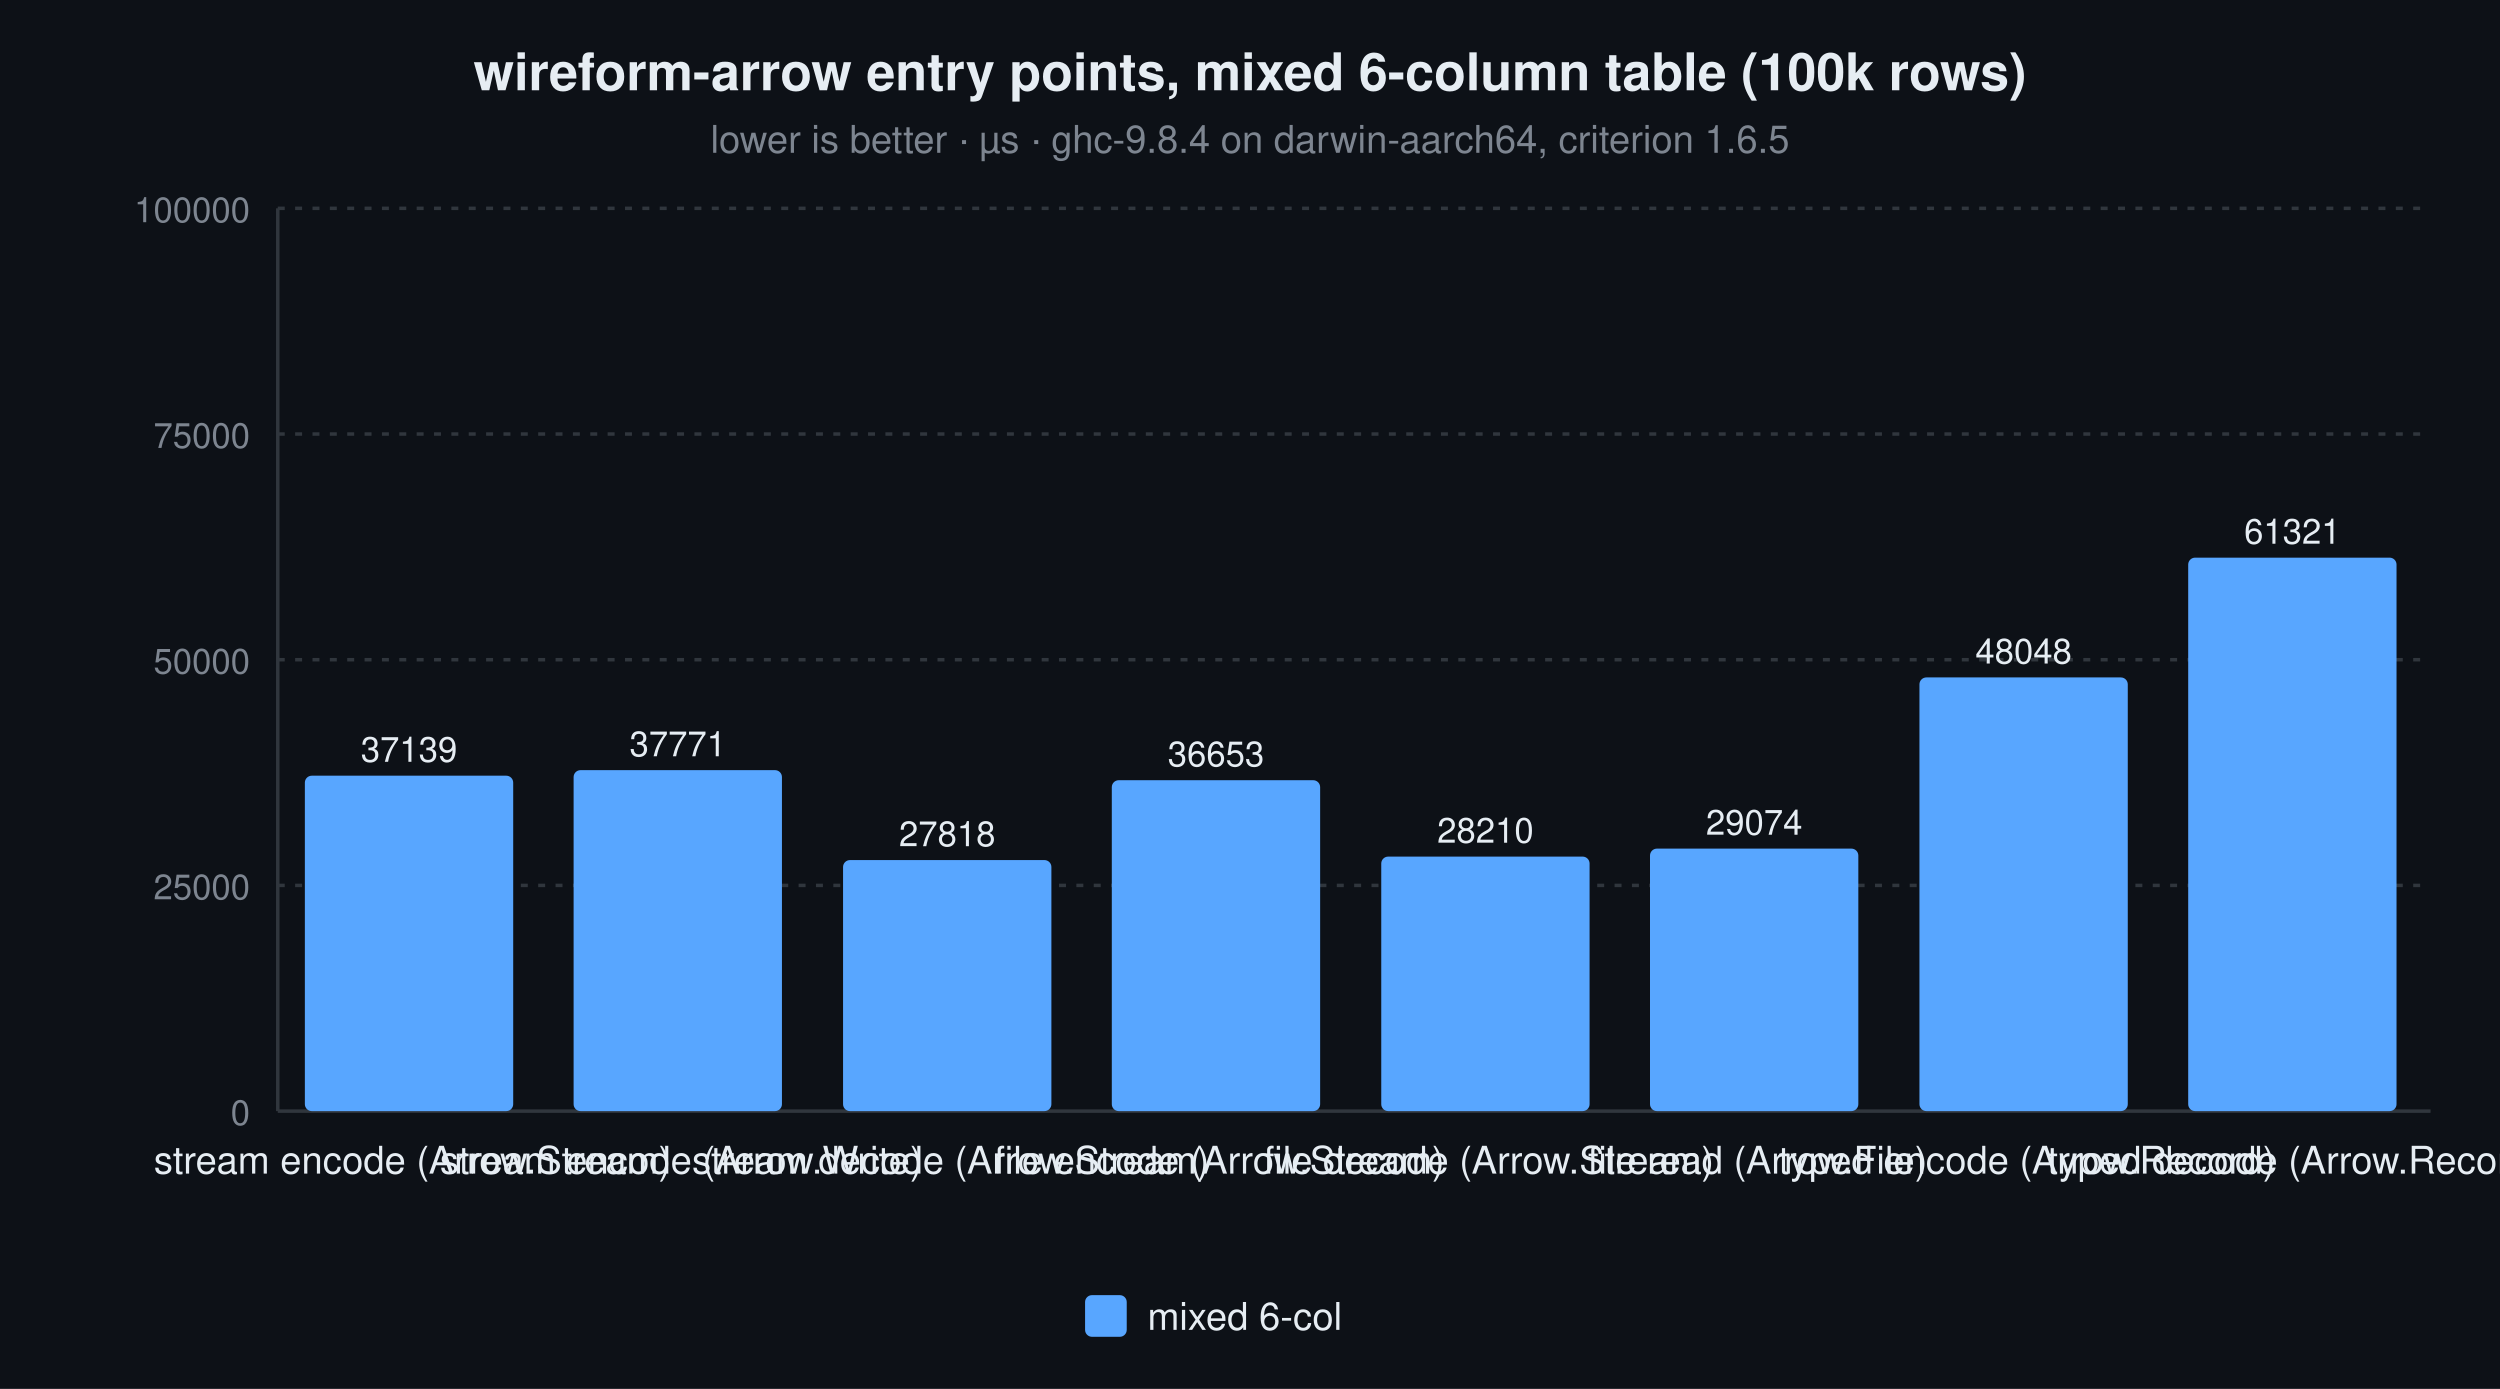
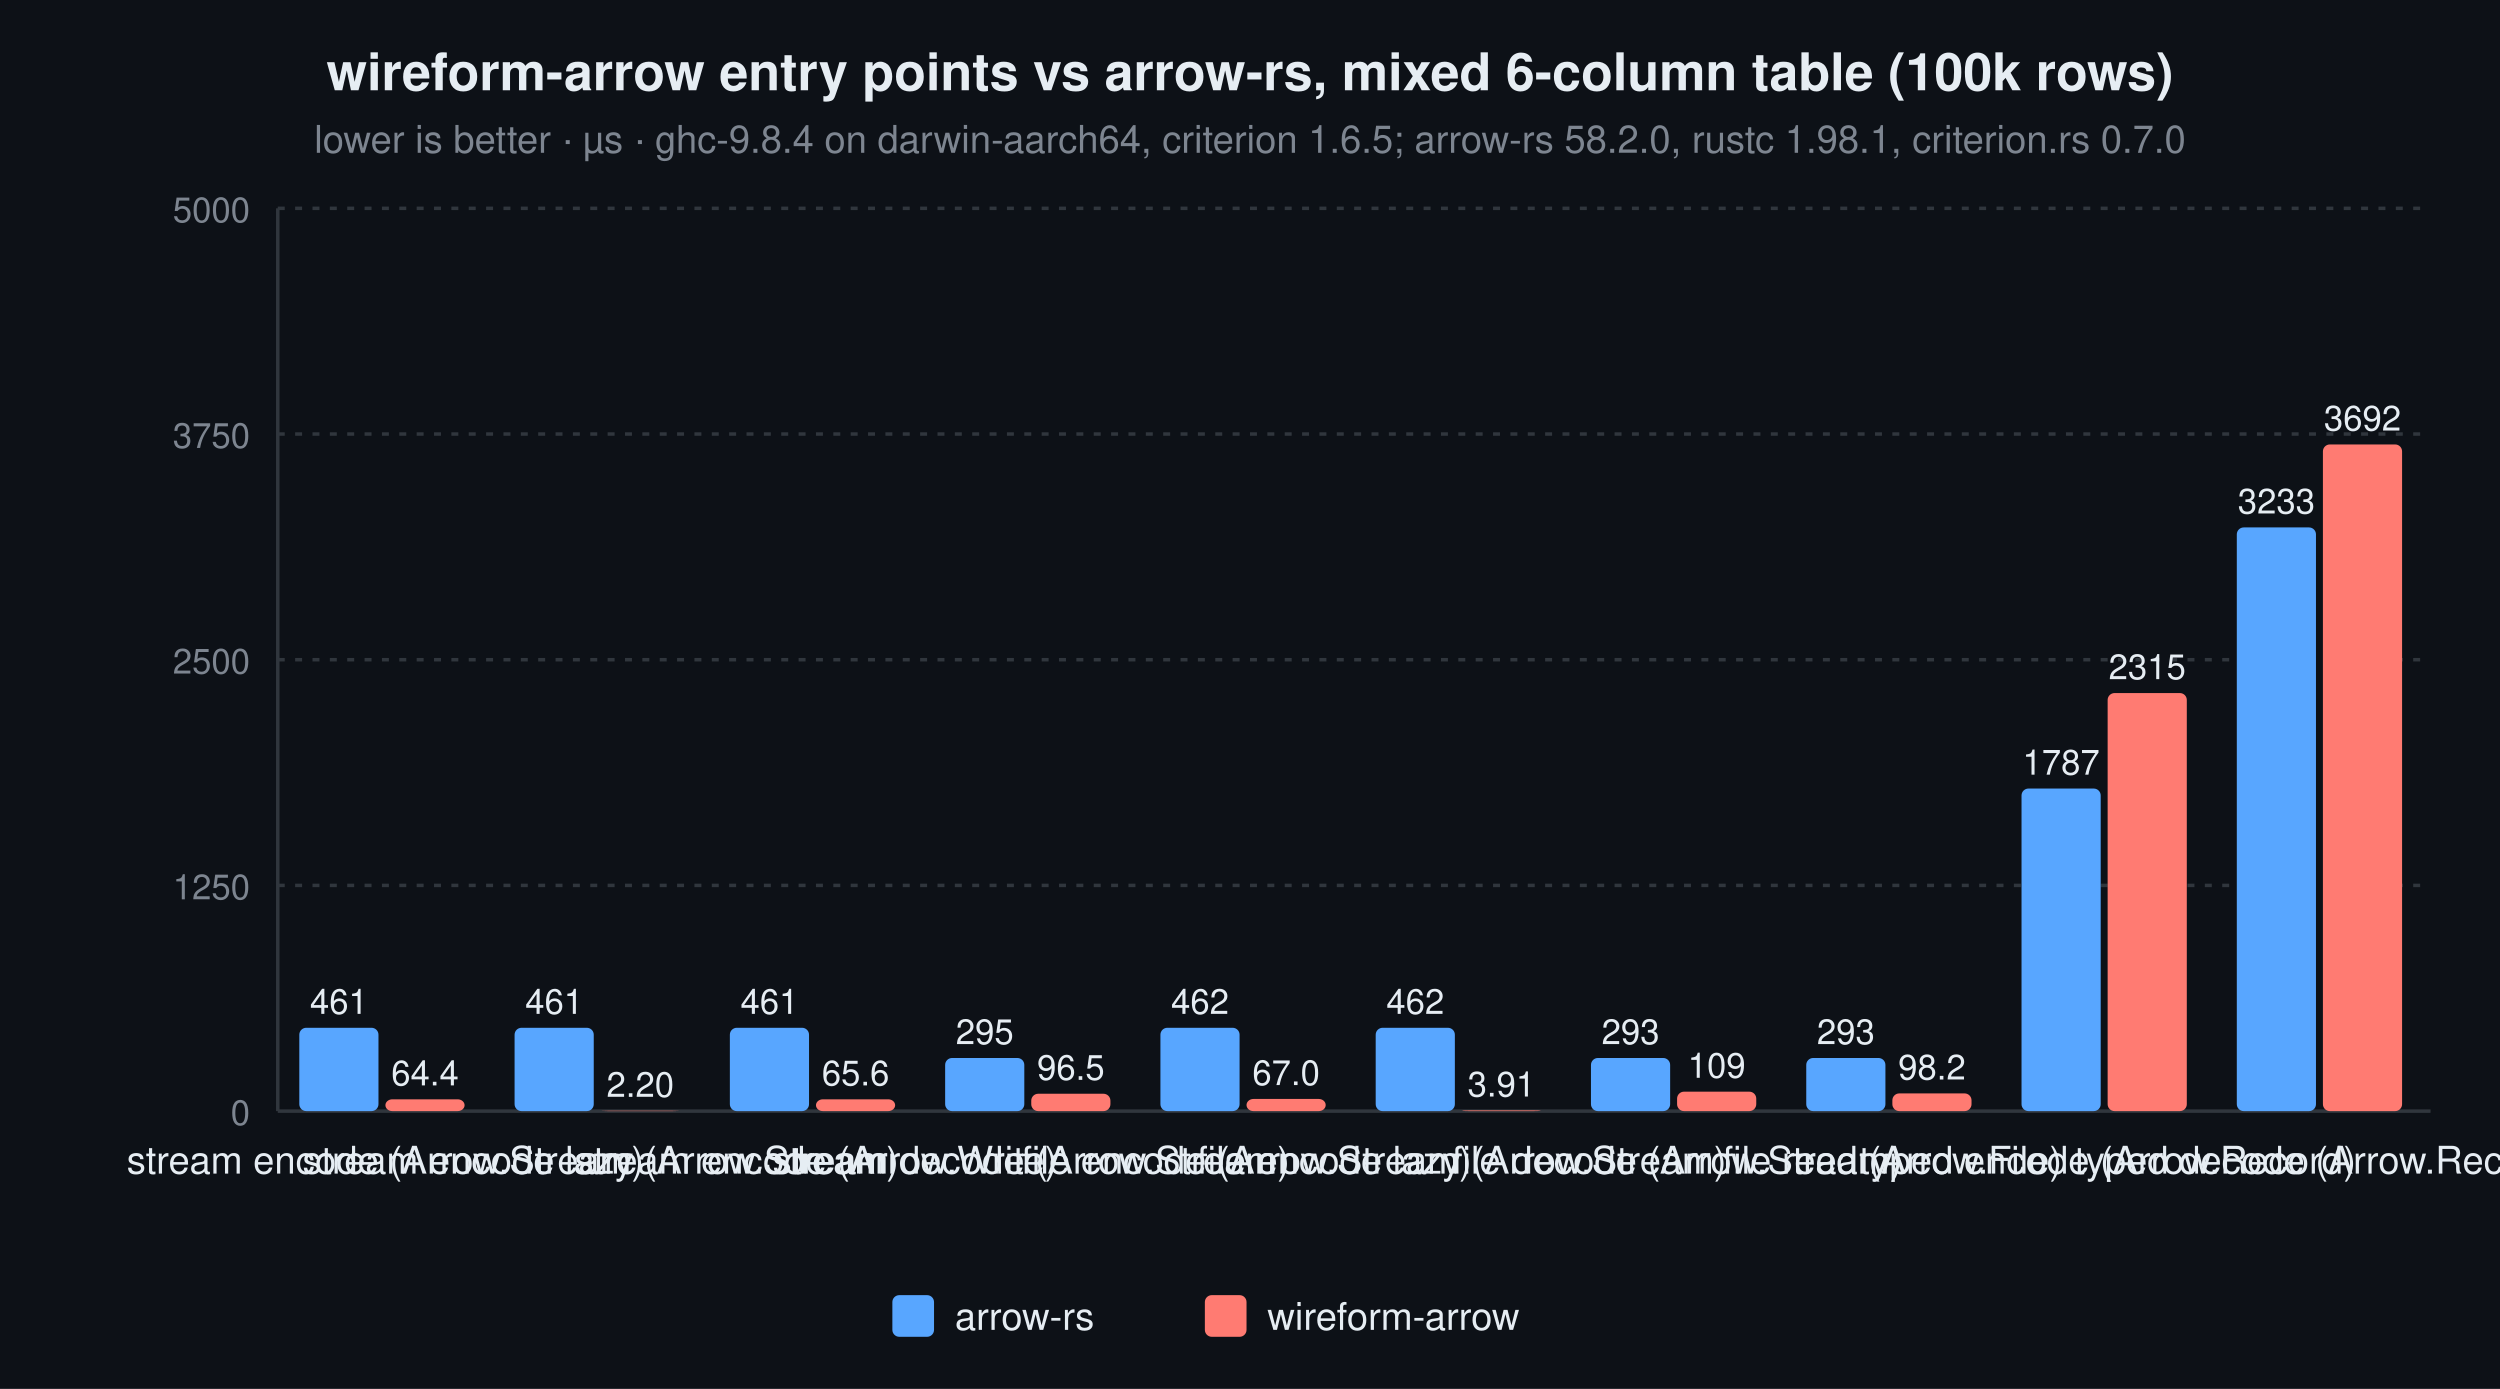
<svg xmlns="http://www.w3.org/2000/svg" viewBox="0 0 720 400" width="720" height="400" font-family="ui-sans-serif, system-ui, -apple-system, BlinkMacSystemFont, &quot;Segoe UI&quot;, Helvetica, Arial, sans-serif" font-size="12">
  <rect x="0" y="0" width="720" height="400" fill="#0d1117" />
-   <text x="360" y="26" text-anchor="middle" font-size="15" font-weight="600" fill="#e6edf3">wireform-arrow entry points, mixed 6-column table (100k rows)</text>
-   <text x="360" y="44" text-anchor="middle" font-size="11" fill="#7d8590">lower is better · µs · ghc-9.8.4 on darwin-aarch64, criterion 1.6.5</text>
+   <text x="360" y="26" text-anchor="middle" font-size="15" font-weight="600" fill="#e6edf3">wireform-arrow entry points vs arrow-rs, mixed 6-column table (100k rows)</text>
+   <text x="360" y="44" text-anchor="middle" font-size="11" fill="#7d8590">lower is better · µs · ghc-9.8.4 on darwin-aarch64, criterion 1.6.5; arrow-rs 58.2.0, rustc 1.98.1, criterion.rs 0.7.0</text>
  <g stroke="#30363d" stroke-width="1">
    <line x1="80" y1="320" x2="700" y2="320" />
    <line x1="80" y1="60" x2="80" y2="320" />
  </g>
  <g>
    <g />
    <text x="72" y="324" text-anchor="end" font-size="10" fill="#7d8590">0</text>
    <line x1="80" y1="255" x2="700" y2="255" stroke="#30363d" stroke-width="1" stroke-dasharray="2 3" />
-     <text x="72" y="259" text-anchor="end" font-size="10" fill="#7d8590">25000</text>
+     <text x="72" y="259" text-anchor="end" font-size="10" fill="#7d8590">1250</text>
    <line x1="80" y1="190" x2="700" y2="190" stroke="#30363d" stroke-width="1" stroke-dasharray="2 3" />
-     <text x="72" y="194" text-anchor="end" font-size="10" fill="#7d8590">50000</text>
+     <text x="72" y="194" text-anchor="end" font-size="10" fill="#7d8590">2500</text>
    <line x1="80" y1="125" x2="700" y2="125" stroke="#30363d" stroke-width="1" stroke-dasharray="2 3" />
-     <text x="72" y="129" text-anchor="end" font-size="10" fill="#7d8590">75000</text>
+     <text x="72" y="129" text-anchor="end" font-size="10" fill="#7d8590">3750</text>
    <line x1="80" y1="60" x2="700" y2="60" stroke="#30363d" stroke-width="1" stroke-dasharray="2 3" />
-     <text x="72" y="64" text-anchor="end" font-size="10" fill="#7d8590">100000</text>
+     <text x="72" y="64" text-anchor="end" font-size="10" fill="#7d8590">5000</text>
  </g>
  <g>
-     <rect x="87.8" y="223.4" width="60" height="96.6" rx="2" fill="#58a6ff" />
-     <rect x="165.2" y="221.8" width="60" height="98.2" rx="2" fill="#58a6ff" />
-     <rect x="242.8" y="247.7" width="60" height="72.3" rx="2" fill="#58a6ff" />
-     <rect x="320.2" y="224.7" width="60" height="95.3" rx="2" fill="#58a6ff" />
-     <rect x="397.8" y="246.7" width="60" height="73.3" rx="2" fill="#58a6ff" />
-     <rect x="475.2" y="244.4" width="60" height="75.6" rx="2" fill="#58a6ff" />
-     <rect x="552.8" y="195.1" width="60" height="124.9" rx="2" fill="#58a6ff" />
-     <rect x="630.2" y="160.6" width="60" height="159.4" rx="2" fill="#58a6ff" />
+     <rect x="86.2" y="296.0" width="22.8" height="24.0" rx="2" fill="#58a6ff" />
+     <rect x="111" y="316.6" width="22.8" height="3.4" rx="2" fill="#ff7b72" />
+     <rect x="148.2" y="296.0" width="22.8" height="24.0" rx="2" fill="#58a6ff" />
+     <rect x="173" y="319.9" width="22.8" height="0.1" rx="2" fill="#ff7b72" />
+     <rect x="210.2" y="296.0" width="22.8" height="24.0" rx="2" fill="#58a6ff" />
+     <rect x="235" y="316.6" width="22.8" height="3.4" rx="2" fill="#ff7b72" />
+     <rect x="272.2" y="304.7" width="22.8" height="15.3" rx="2" fill="#58a6ff" />
+     <rect x="297" y="315.0" width="22.8" height="5.0" rx="2" fill="#ff7b72" />
+     <rect x="334.2" y="296.0" width="22.8" height="24.0" rx="2" fill="#58a6ff" />
+     <rect x="359" y="316.5" width="22.8" height="3.5" rx="2" fill="#ff7b72" />
+     <rect x="396.2" y="296.0" width="22.8" height="24.0" rx="2" fill="#58a6ff" />
+     <rect x="421" y="319.8" width="22.8" height="0.2" rx="2" fill="#ff7b72" />
+     <rect x="458.2" y="304.7" width="22.8" height="15.3" rx="2" fill="#58a6ff" />
+     <rect x="483" y="314.4" width="22.8" height="5.6" rx="2" fill="#ff7b72" />
+     <rect x="520.2" y="304.7" width="22.8" height="15.3" rx="2" fill="#58a6ff" />
+     <rect x="545" y="314.9" width="22.8" height="5.1" rx="2" fill="#ff7b72" />
+     <rect x="582.2" y="227.1" width="22.8" height="92.9" rx="2" fill="#58a6ff" />
+     <rect x="607" y="199.6" width="22.8" height="120.4" rx="2" fill="#ff7b72" />
+     <rect x="644.2" y="151.9" width="22.8" height="168.1" rx="2" fill="#58a6ff" />
+     <rect x="669" y="128.0" width="22.8" height="192.0" rx="2" fill="#ff7b72" />
  </g>
  <g>
-     <text x="117.8" y="219.4" text-anchor="middle" font-size="10" fill="#e6edf3">37139</text>
-     <text x="195.2" y="217.8" text-anchor="middle" font-size="10" fill="#e6edf3">37771</text>
-     <text x="272.8" y="243.7" text-anchor="middle" font-size="10" fill="#e6edf3">27818</text>
-     <text x="350.2" y="220.7" text-anchor="middle" font-size="10" fill="#e6edf3">36653</text>
-     <text x="427.8" y="242.7" text-anchor="middle" font-size="10" fill="#e6edf3">28210</text>
-     <text x="505.2" y="240.4" text-anchor="middle" font-size="10" fill="#e6edf3">29074</text>
-     <text x="582.8" y="191.1" text-anchor="middle" font-size="10" fill="#e6edf3">48048</text>
-     <text x="660.2" y="156.6" text-anchor="middle" font-size="10" fill="#e6edf3">61321</text>
+     <text x="97.6" y="292.0" text-anchor="middle" font-size="10" fill="#e6edf3">461</text>
+     <text x="122.4" y="312.6" text-anchor="middle" font-size="10" fill="#e6edf3">64.4</text>
+     <text x="159.6" y="292.0" text-anchor="middle" font-size="10" fill="#e6edf3">461</text>
+     <text x="184.4" y="315.9" text-anchor="middle" font-size="10" fill="#e6edf3">2.20</text>
+     <text x="221.6" y="292.0" text-anchor="middle" font-size="10" fill="#e6edf3">461</text>
+     <text x="246.4" y="312.6" text-anchor="middle" font-size="10" fill="#e6edf3">65.6</text>
+     <text x="283.6" y="300.7" text-anchor="middle" font-size="10" fill="#e6edf3">295</text>
+     <text x="308.4" y="311.0" text-anchor="middle" font-size="10" fill="#e6edf3">96.5</text>
+     <text x="345.6" y="292.0" text-anchor="middle" font-size="10" fill="#e6edf3">462</text>
+     <text x="370.4" y="312.5" text-anchor="middle" font-size="10" fill="#e6edf3">67.0</text>
+     <text x="407.6" y="292.0" text-anchor="middle" font-size="10" fill="#e6edf3">462</text>
+     <text x="432.4" y="315.8" text-anchor="middle" font-size="10" fill="#e6edf3">3.91</text>
+     <text x="469.6" y="300.7" text-anchor="middle" font-size="10" fill="#e6edf3">293</text>
+     <text x="494.4" y="310.4" text-anchor="middle" font-size="10" fill="#e6edf3">109</text>
+     <text x="531.6" y="300.7" text-anchor="middle" font-size="10" fill="#e6edf3">293</text>
+     <text x="556.4" y="310.9" text-anchor="middle" font-size="10" fill="#e6edf3">98.2</text>
+     <text x="593.6" y="223.1" text-anchor="middle" font-size="10" fill="#e6edf3">1787</text>
+     <text x="618.4" y="195.6" text-anchor="middle" font-size="10" fill="#e6edf3">2315</text>
+     <text x="655.6" y="147.9" text-anchor="middle" font-size="10" fill="#e6edf3">3233</text>
+     <text x="680.4" y="124.0" text-anchor="middle" font-size="10" fill="#e6edf3">3692</text>
  </g>
  <g>
-     <text x="118.8" y="338" text-anchor="middle" font-size="11" fill="#e6edf3">stream encode (Arrow.Stream)</text>
-     <text x="196.2" y="338" text-anchor="middle" font-size="11" fill="#e6edf3">stream encode (Arrow.Write)</text>
-     <text x="273.8" y="338" text-anchor="middle" font-size="11" fill="#e6edf3">stream decode (Arrow.Stream)</text>
-     <text x="351.2" y="338" text-anchor="middle" font-size="11" fill="#e6edf3">file encode (Arrow.Stream)</text>
-     <text x="428.8" y="338" text-anchor="middle" font-size="11" fill="#e6edf3">file decode (Arrow.Stream)</text>
-     <text x="506.2" y="338" text-anchor="middle" font-size="11" fill="#e6edf3">file read (Arrow.File)</text>
-     <text x="583.8" y="338" text-anchor="middle" font-size="11" fill="#e6edf3">typed encode (Arrow.Record)</text>
-     <text x="661.2" y="338" text-anchor="middle" font-size="11" fill="#e6edf3">typed decode (Arrow.Record)</text>
+     <text x="111" y="338" text-anchor="middle" font-size="11" fill="#e6edf3">stream encode (Arrow.Stream)</text>
+     <text x="173" y="338" text-anchor="middle" font-size="11" fill="#e6edf3">stream encode lazy (Arrow.Stream)</text>
+     <text x="235" y="338" text-anchor="middle" font-size="11" fill="#e6edf3">stream encode (Arrow.Write)</text>
+     <text x="297" y="338" text-anchor="middle" font-size="11" fill="#e6edf3">stream decode (Arrow.Stream)</text>
+     <text x="359" y="338" text-anchor="middle" font-size="11" fill="#e6edf3">file encode (Arrow.Stream)</text>
+     <text x="421" y="338" text-anchor="middle" font-size="11" fill="#e6edf3">file encode lazy (Arrow.Stream)</text>
+     <text x="483" y="338" text-anchor="middle" font-size="11" fill="#e6edf3">file decode (Arrow.Stream)</text>
+     <text x="545" y="338" text-anchor="middle" font-size="11" fill="#e6edf3">file read (Arrow.File)</text>
+     <text x="607" y="338" text-anchor="middle" font-size="11" fill="#e6edf3">typed encode (Arrow.Record)</text>
+     <text x="669" y="338" text-anchor="middle" font-size="11" fill="#e6edf3">typed decode (Arrow.Record)</text>
  </g>
  <g>
-     <g transform="translate(312.5, 382)">
+     <g transform="translate(257, 382)">
      <rect x="0" y="-9" width="12" height="12" rx="2" fill="#58a6ff" />
-       <text x="18" y="1" font-size="11" fill="#e6edf3">mixed 6-col</text>
+       <text x="18" y="1" font-size="11" fill="#e6edf3">arrow-rs</text>
+     </g>
+     <g transform="translate(347, 382)">
+       <rect x="0" y="-9" width="12" height="12" rx="2" fill="#ff7b72" />
+       <text x="18" y="1" font-size="11" fill="#e6edf3">wireform-arrow</text>
    </g>
  </g>
</svg>
